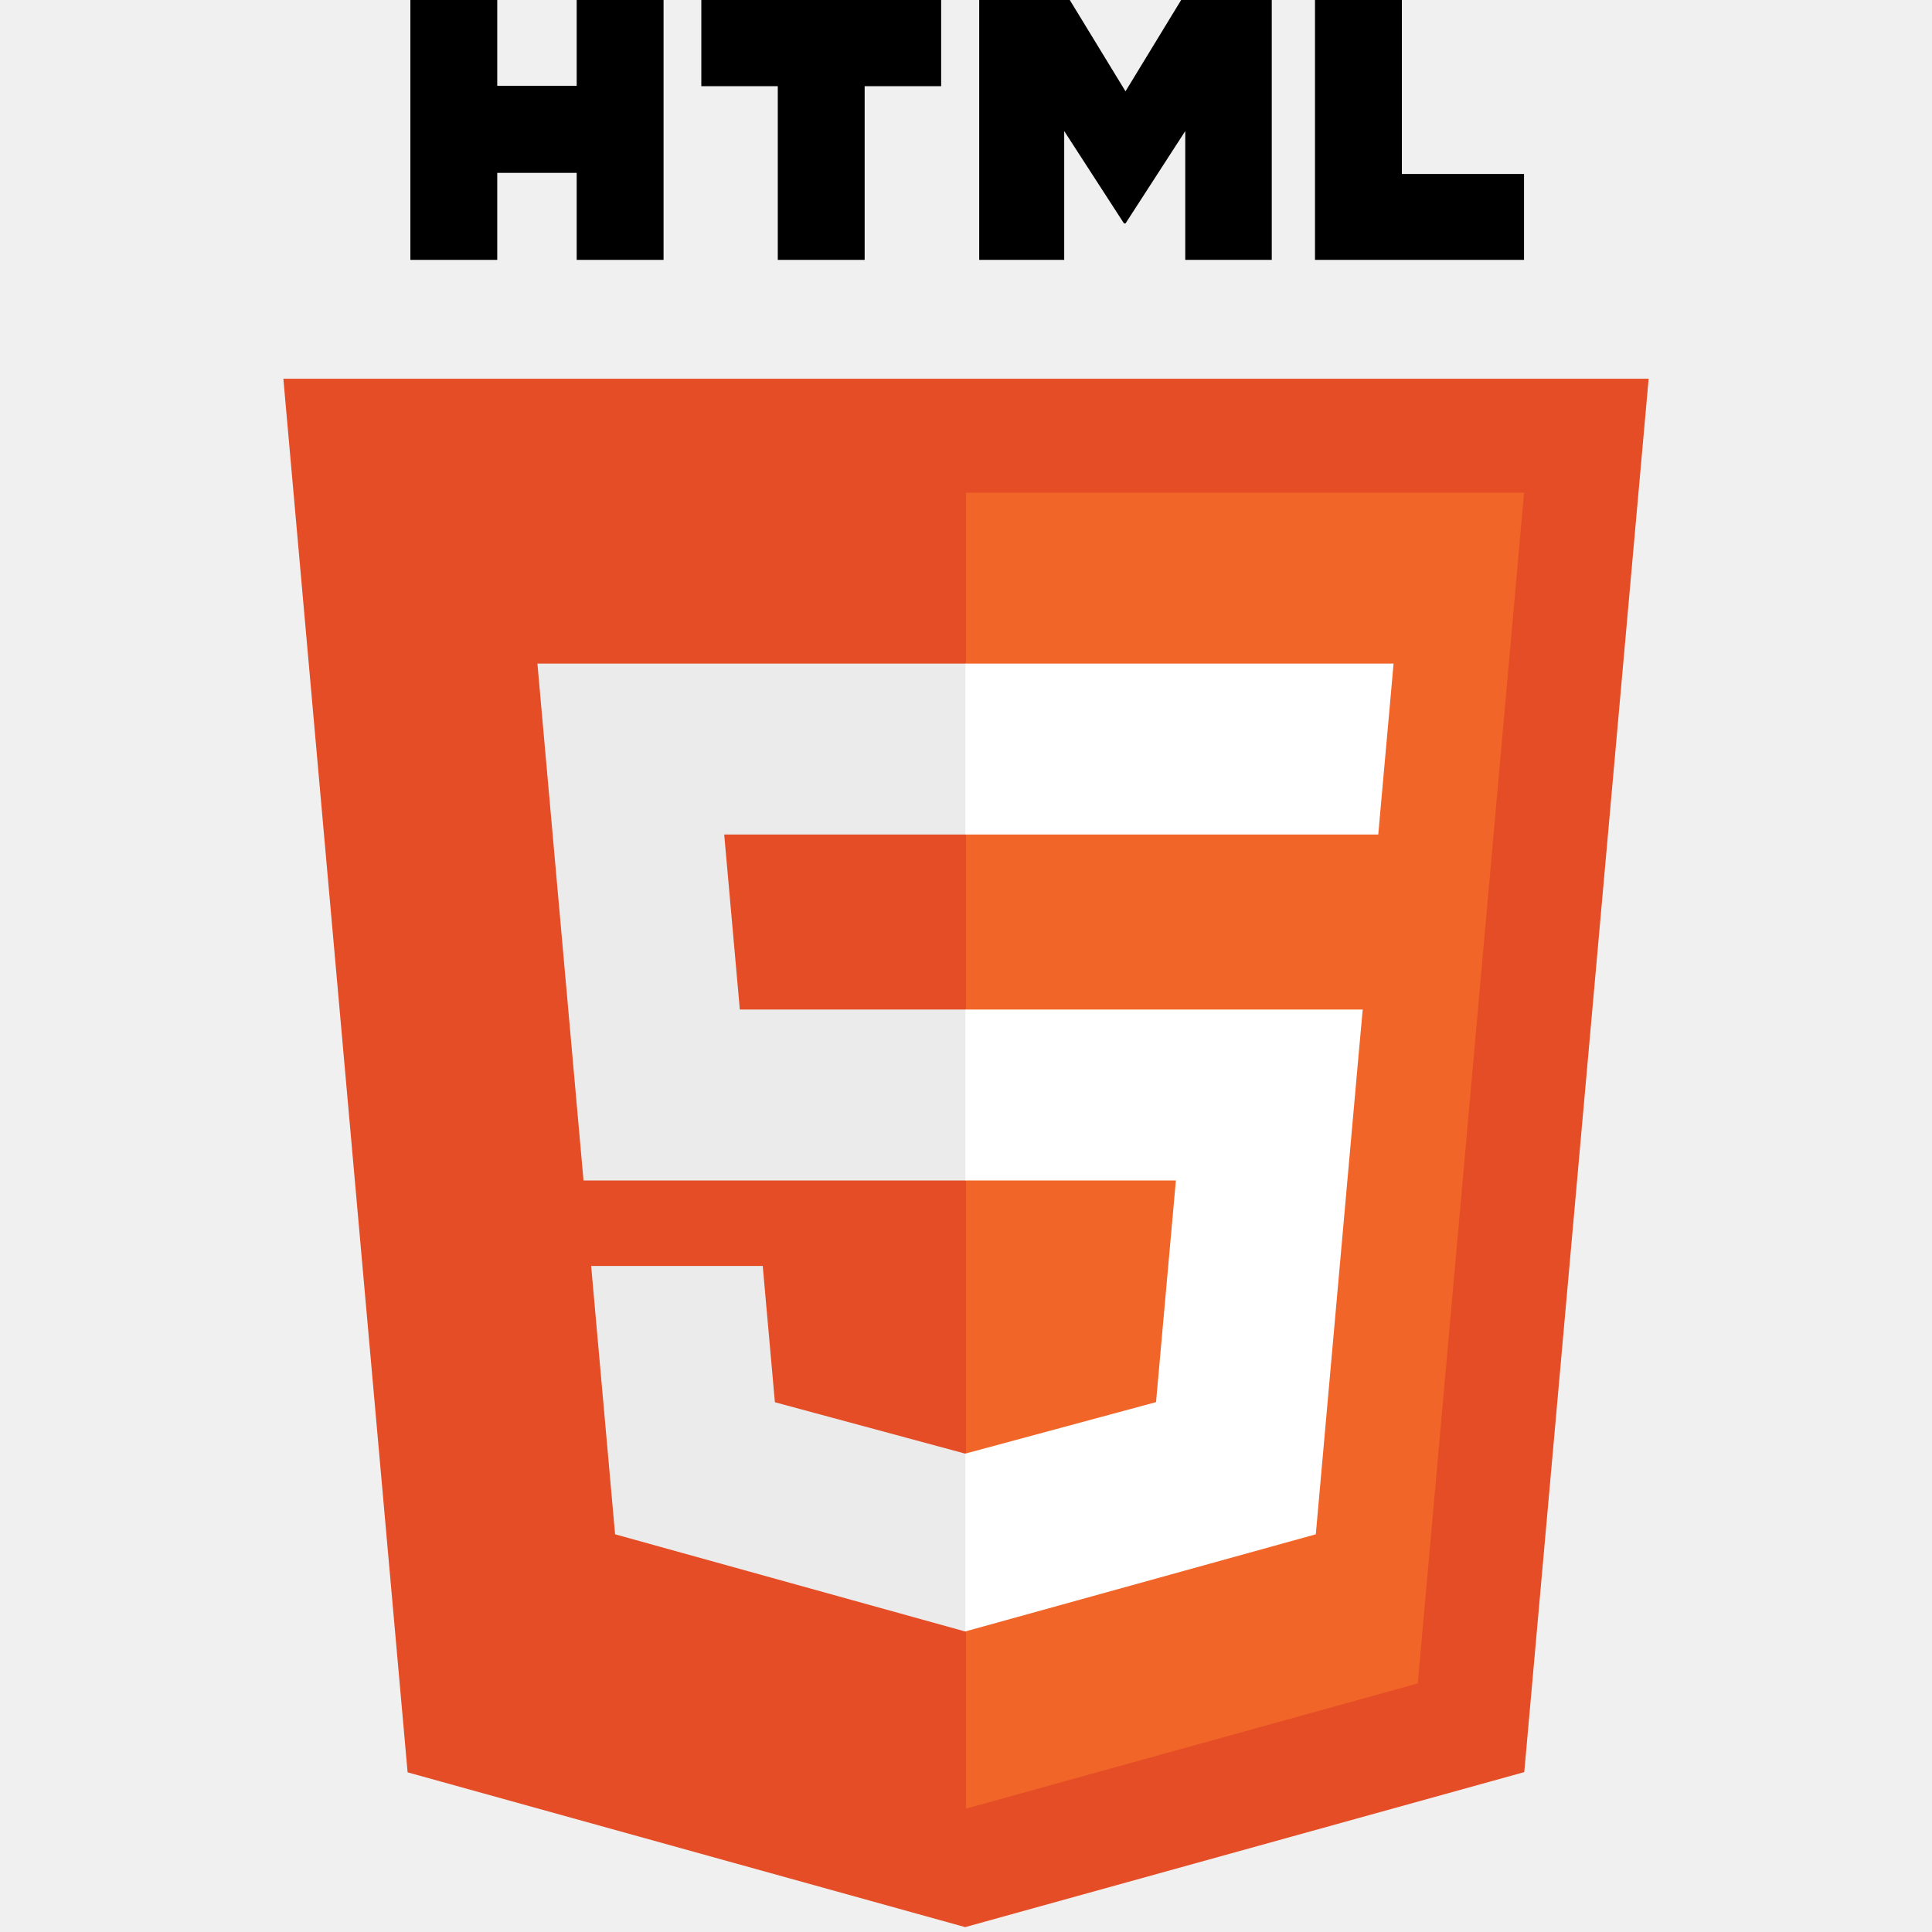
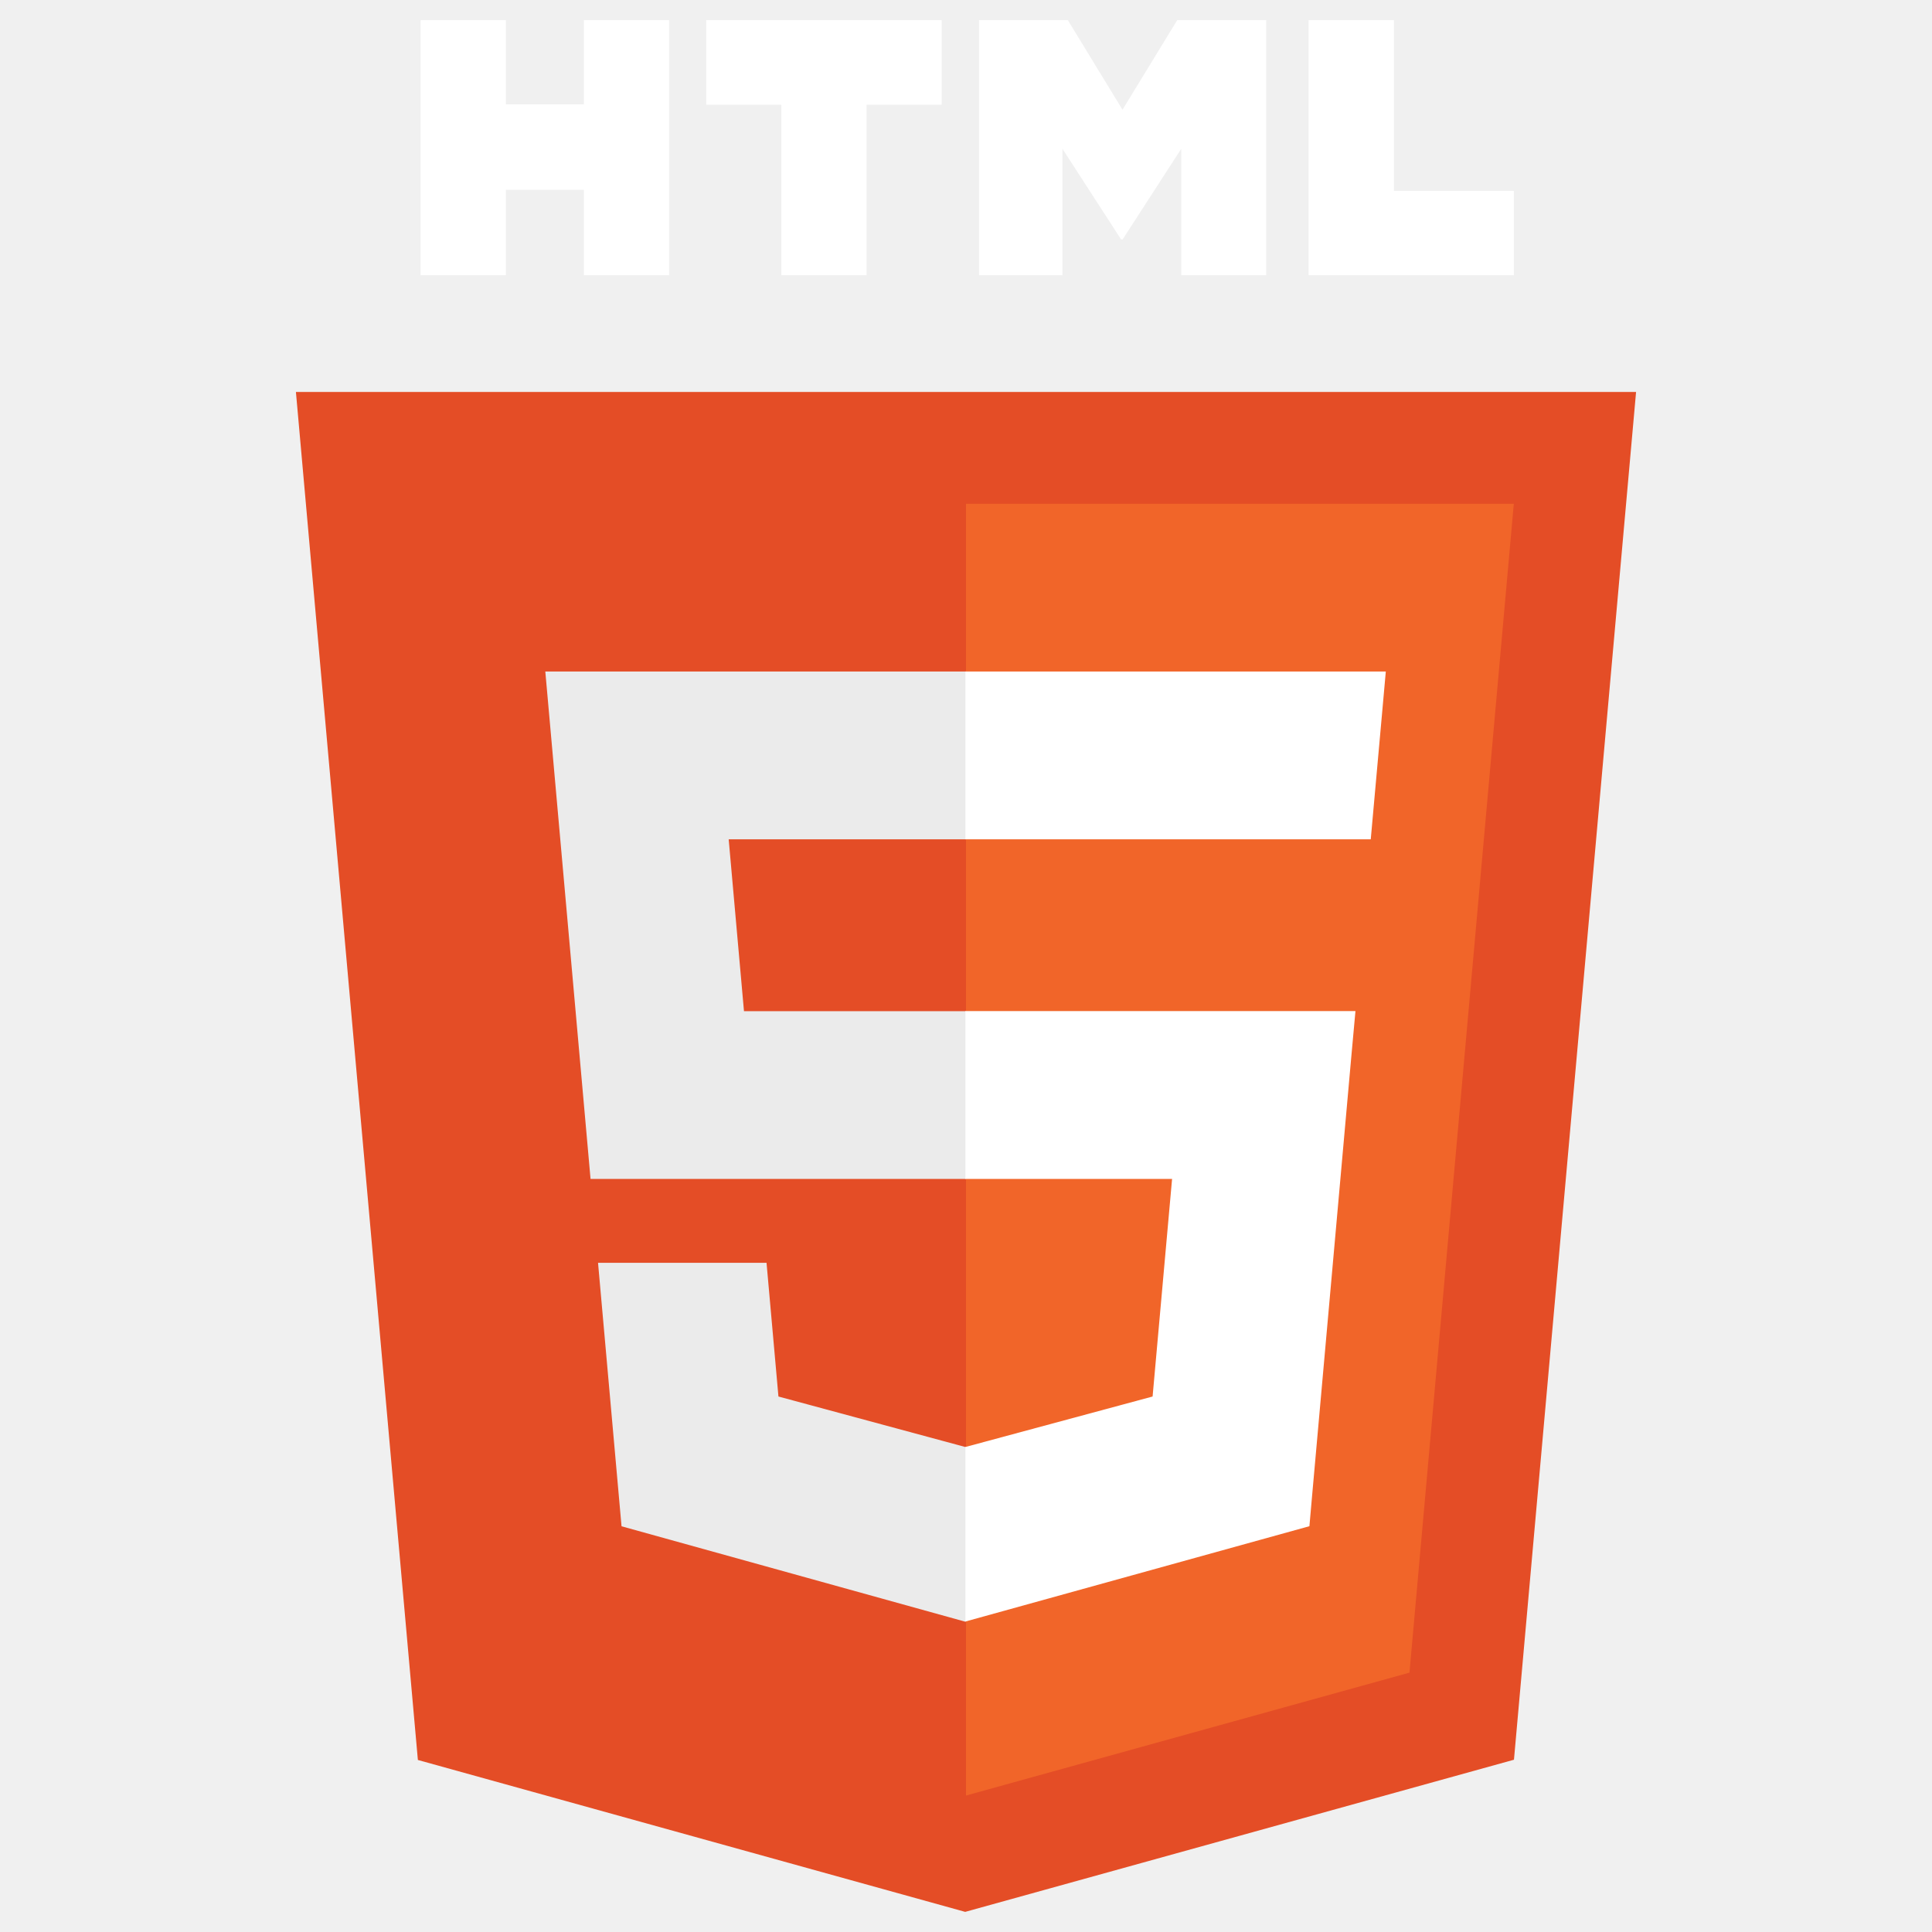
- <svg xmlns="http://www.w3.org/2000/svg" width="800px" height="800px" viewBox="-52.5 0 361 361" version="1.1" preserveAspectRatio="xMidYMid">
-   <g>
-     <path d="M255.555,70.766 L232.314,331.125 L127.844,360.088 L23.662,331.166 L0.445,70.766 L255.555,70.766 L255.555,70.766 Z" fill="#E44D26">
- 
- </path>
-     <path d="M128,337.95 L212.417,314.547 L232.278,92.057 L128,92.057 L128,337.95 L128,337.95 Z" fill="#F16529">
- 
- </path>
-     <path d="M82.82,155.932 L128,155.932 L128,123.995 L47.917,123.995 L48.681,132.563 L56.531,220.573 L128,220.573 L128,188.636 L85.739,188.636 L82.82,155.932 L82.82,155.932 Z" fill="#EBEBEB">
- 
- </path>
-     <path d="M90.018,236.542 L57.958,236.542 L62.432,286.688 L127.853,304.849 L128,304.808 L128,271.58 L127.86,271.617 L92.292,262.013 L90.018,236.542 L90.018,236.542 Z" fill="#EBEBEB">
- 
- </path>
-     <path d="M24.181,0 L40.411,0 L40.411,16.035 L55.257,16.035 L55.257,0 L71.488,0 L71.488,48.558 L55.258,48.558 L55.258,32.298 L40.411,32.298 L40.411,48.558 L24.181,48.558 L24.181,0 L24.181,0 L24.181,0 Z" fill="#000000">
- 
- </path>
-     <path d="M92.831,16.103 L78.543,16.103 L78.543,0 L123.357,0 L123.357,16.103 L109.062,16.103 L109.062,48.558 L92.832,48.558 L92.832,16.103 L92.831,16.103 L92.831,16.103 Z" fill="#000000">
- 
- </path>
-     <path d="M130.469,0 L147.393,0 L157.803,17.062 L168.203,0 L185.132,0 L185.132,48.558 L168.969,48.558 L168.969,24.49 L157.803,41.755 L157.524,41.755 L146.35,24.49 L146.35,48.558 L130.469,48.558 L130.469,0 L130.469,0 Z" fill="#000000">
- 
- </path>
-     <path d="M193.21,0 L209.445,0 L209.445,32.508 L232.269,32.508 L232.269,48.558 L193.21,48.558 L193.21,0 L193.21,0 Z" fill="#000000">
- 
- </path>
-     <path d="M127.89,220.573 L167.217,220.573 L163.509,261.993 L127.89,271.607 L127.89,304.833 L193.362,286.688 L193.843,281.292 L201.348,197.212 L202.127,188.636 L127.89,188.636 L127.89,220.573 L127.89,220.573 Z" fill="#FFFFFF">
- 
- </path>
-     <path d="M127.89,155.854 L127.89,155.932 L205.033,155.932 L205.673,148.754 L207.129,132.563 L207.892,123.995 L127.89,123.995 L127.89,155.854 L127.89,155.854 Z" fill="#FFFFFF">
- 
- </path>
-   </g>
+ <svg xmlns="http://www.w3.org/2000/svg" fill="none" viewBox="0 0 24 24" id="Html-5--Streamline-Svg-Logos" height="24" width="24">
+   <path fill="#e44d26" d="m20.324 4.868 -1.517 16.992L11.99 23.75l-6.799 -1.887 -1.515 -16.994h16.649Z" stroke-width="0.25" />
+   <path fill="#f16529" d="m12 22.305 5.509 -1.527 1.296 -14.52H12V22.305Z" stroke-width="0.25" />
+   <path fill="#ebebeb" d="M9.052 10.426h2.949v-2.084H6.774l0.05 0.559 0.512 5.744h4.664v-2.084H9.242l-0.19 -2.134Z" stroke-width="0.25" />
+   <path fill="#ebebeb" d="M9.521 15.687h-2.092l0.292 3.273 4.269 1.185 0.01 -0.003v-2.169l-0.009 0.002 -2.321 -0.627 -0.148 -1.662Z" stroke-width="0.25" />
+   <path fill="#ffffff" d="M5.225 0.25h1.059v1.046h0.969V0.25h1.059v3.169h-1.059V2.358h-0.969V3.419h-1.059L5.225 0.25Z" stroke-width="0.25" />
+   <path fill="#ffffff" d="M9.705 1.301h-0.932V0.25h2.925v1.051h-0.933V3.419h-1.059l-0 -2.118Z" stroke-width="0.25" />
+   <path fill="#ffffff" d="M12.161 0.25h1.104l0.679 1.113L14.624 0.25h1.105v3.169h-1.055V1.848l-0.729 1.127h-0.018l-0.729 -1.127v1.571h-1.036V0.25Z" stroke-width="0.25" />
+   <path fill="#ffffff" d="M16.256 0.25h1.06v2.122h1.49V3.419H16.256V0.25Z" stroke-width="0.25" />
+   <path fill="#ffffff" d="M11.993 14.645h2.567l-0.242 2.703 -2.325 0.627v2.168l4.273 -1.184 0.031 -0.352 0.49 -5.487 0.051 -0.56H11.993v2.084Z" stroke-width="0.25" />
+   <path fill="#ffffff" d="M11.993 10.421v0.005h5.035l0.042 -0.468 0.095 -1.057 0.05 -0.559H11.993v2.079Z" stroke-width="0.25" />
</svg>
